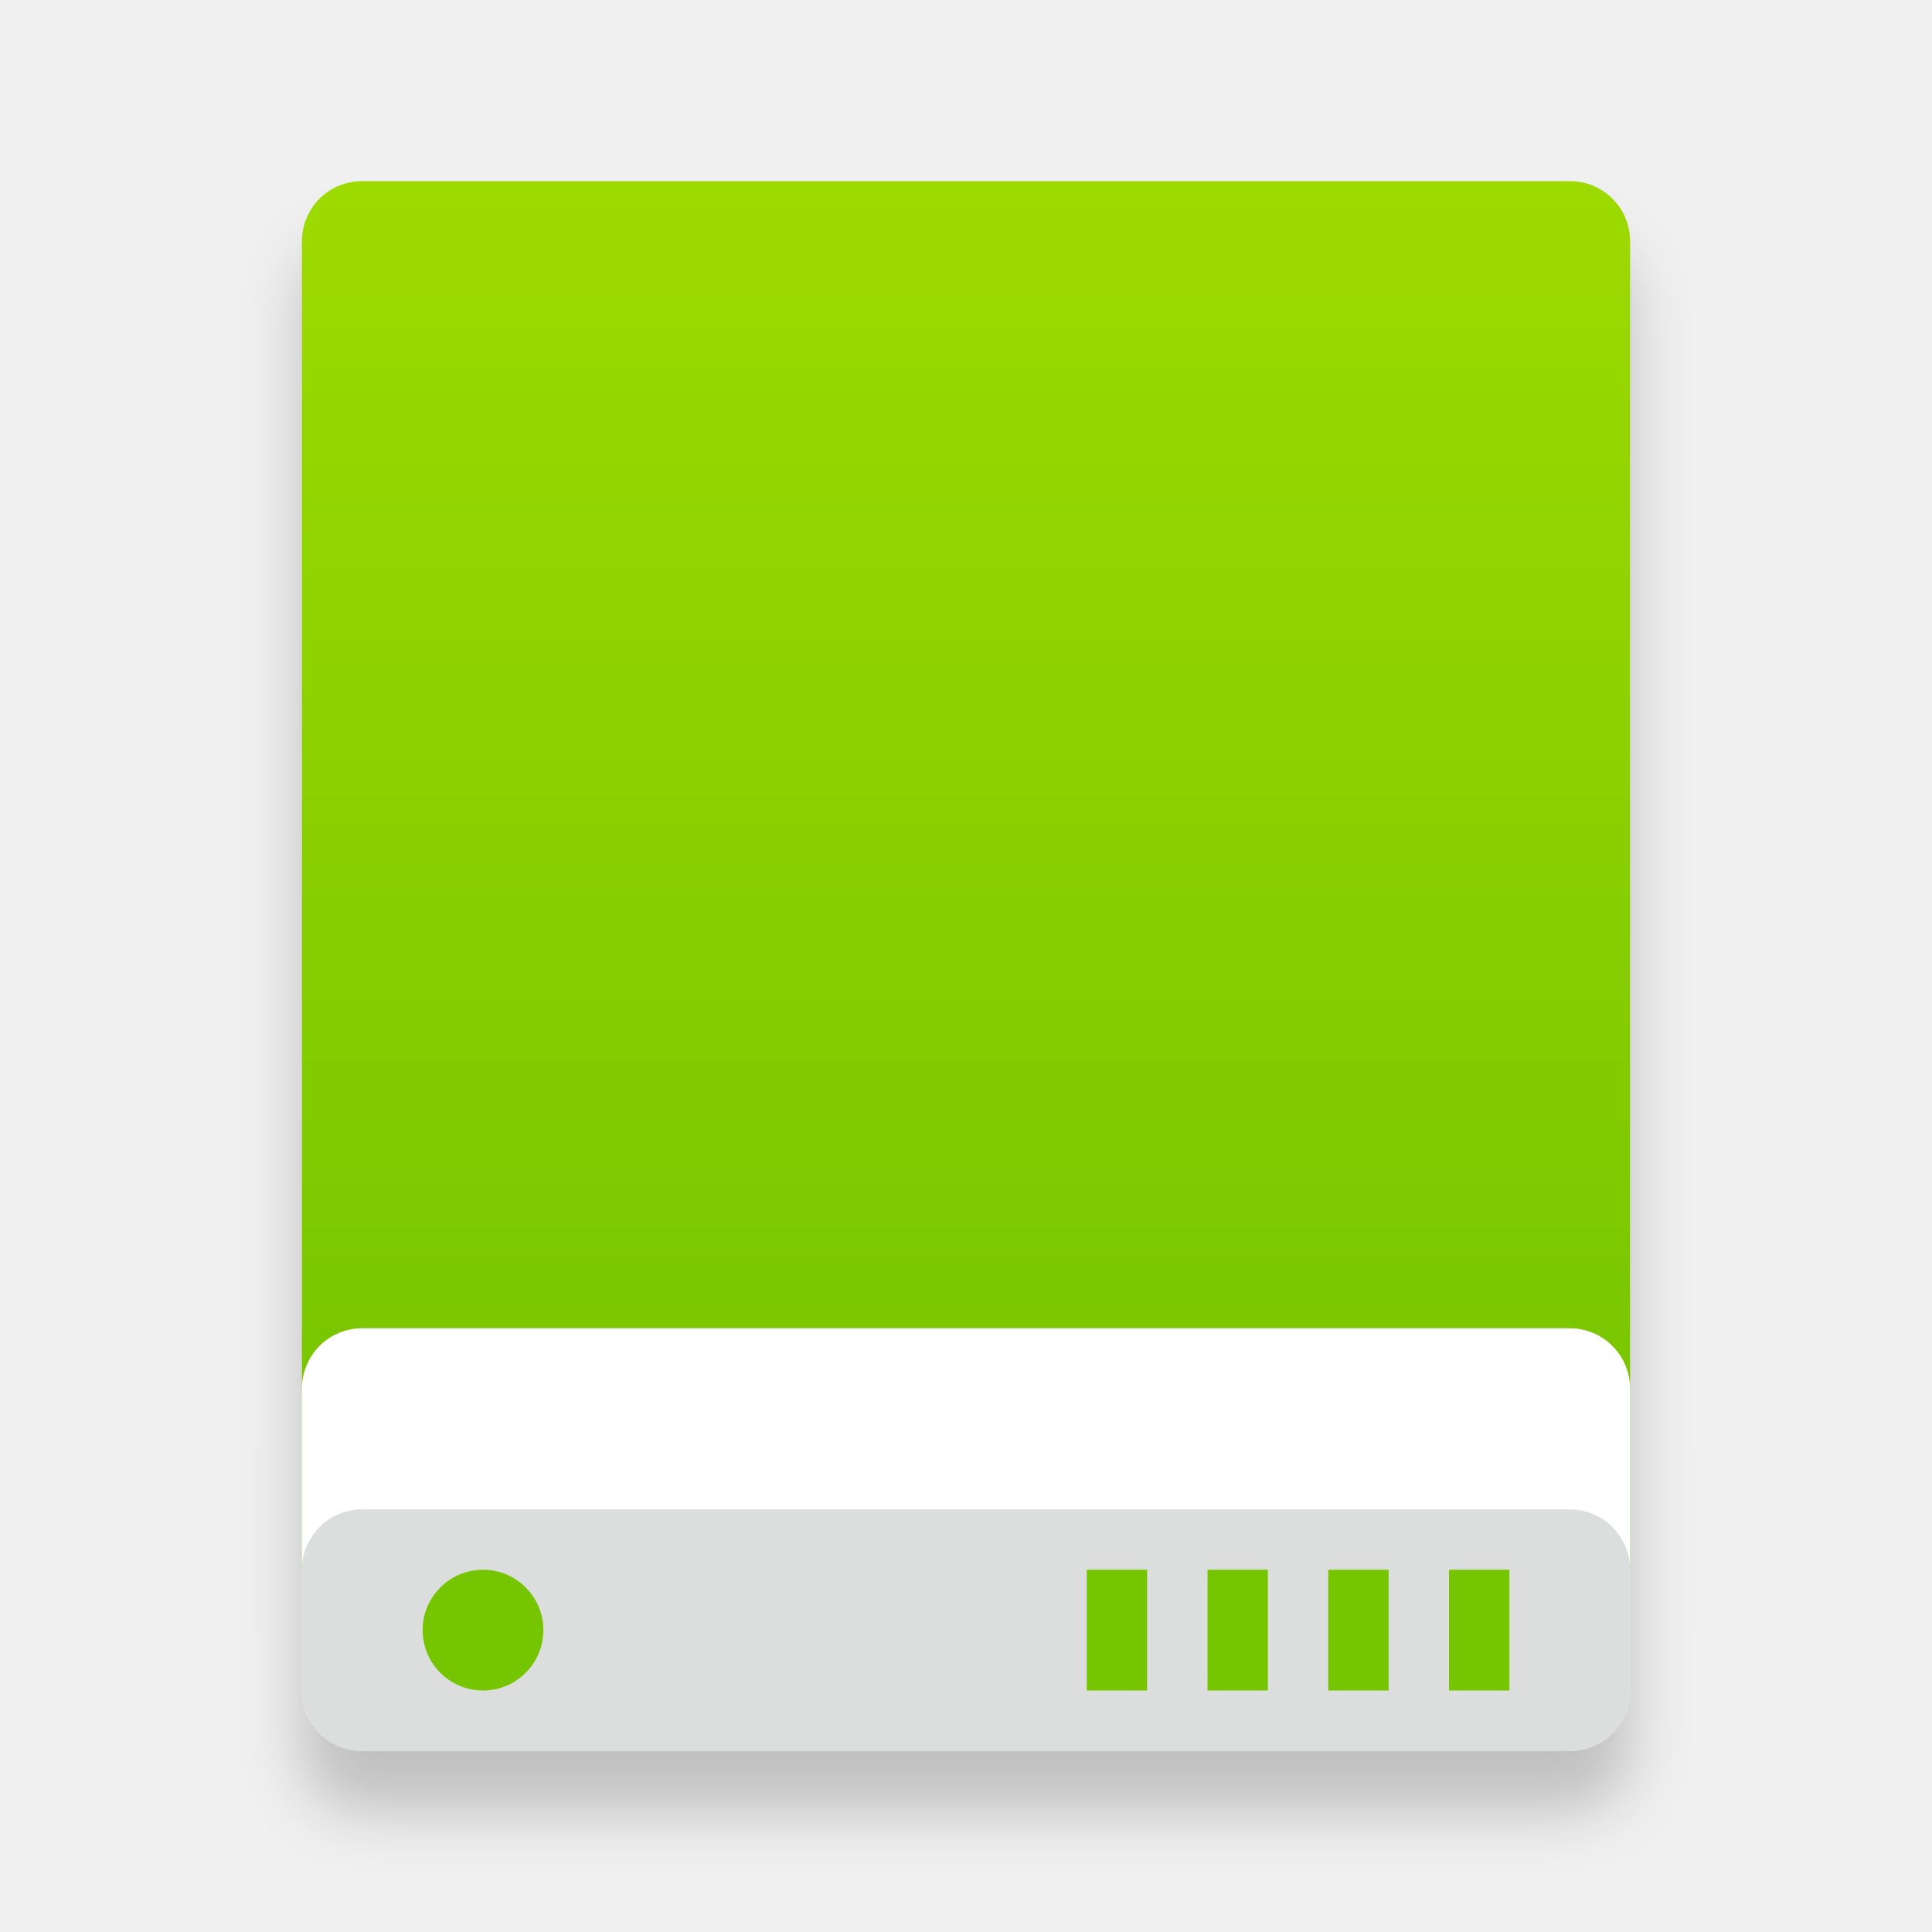
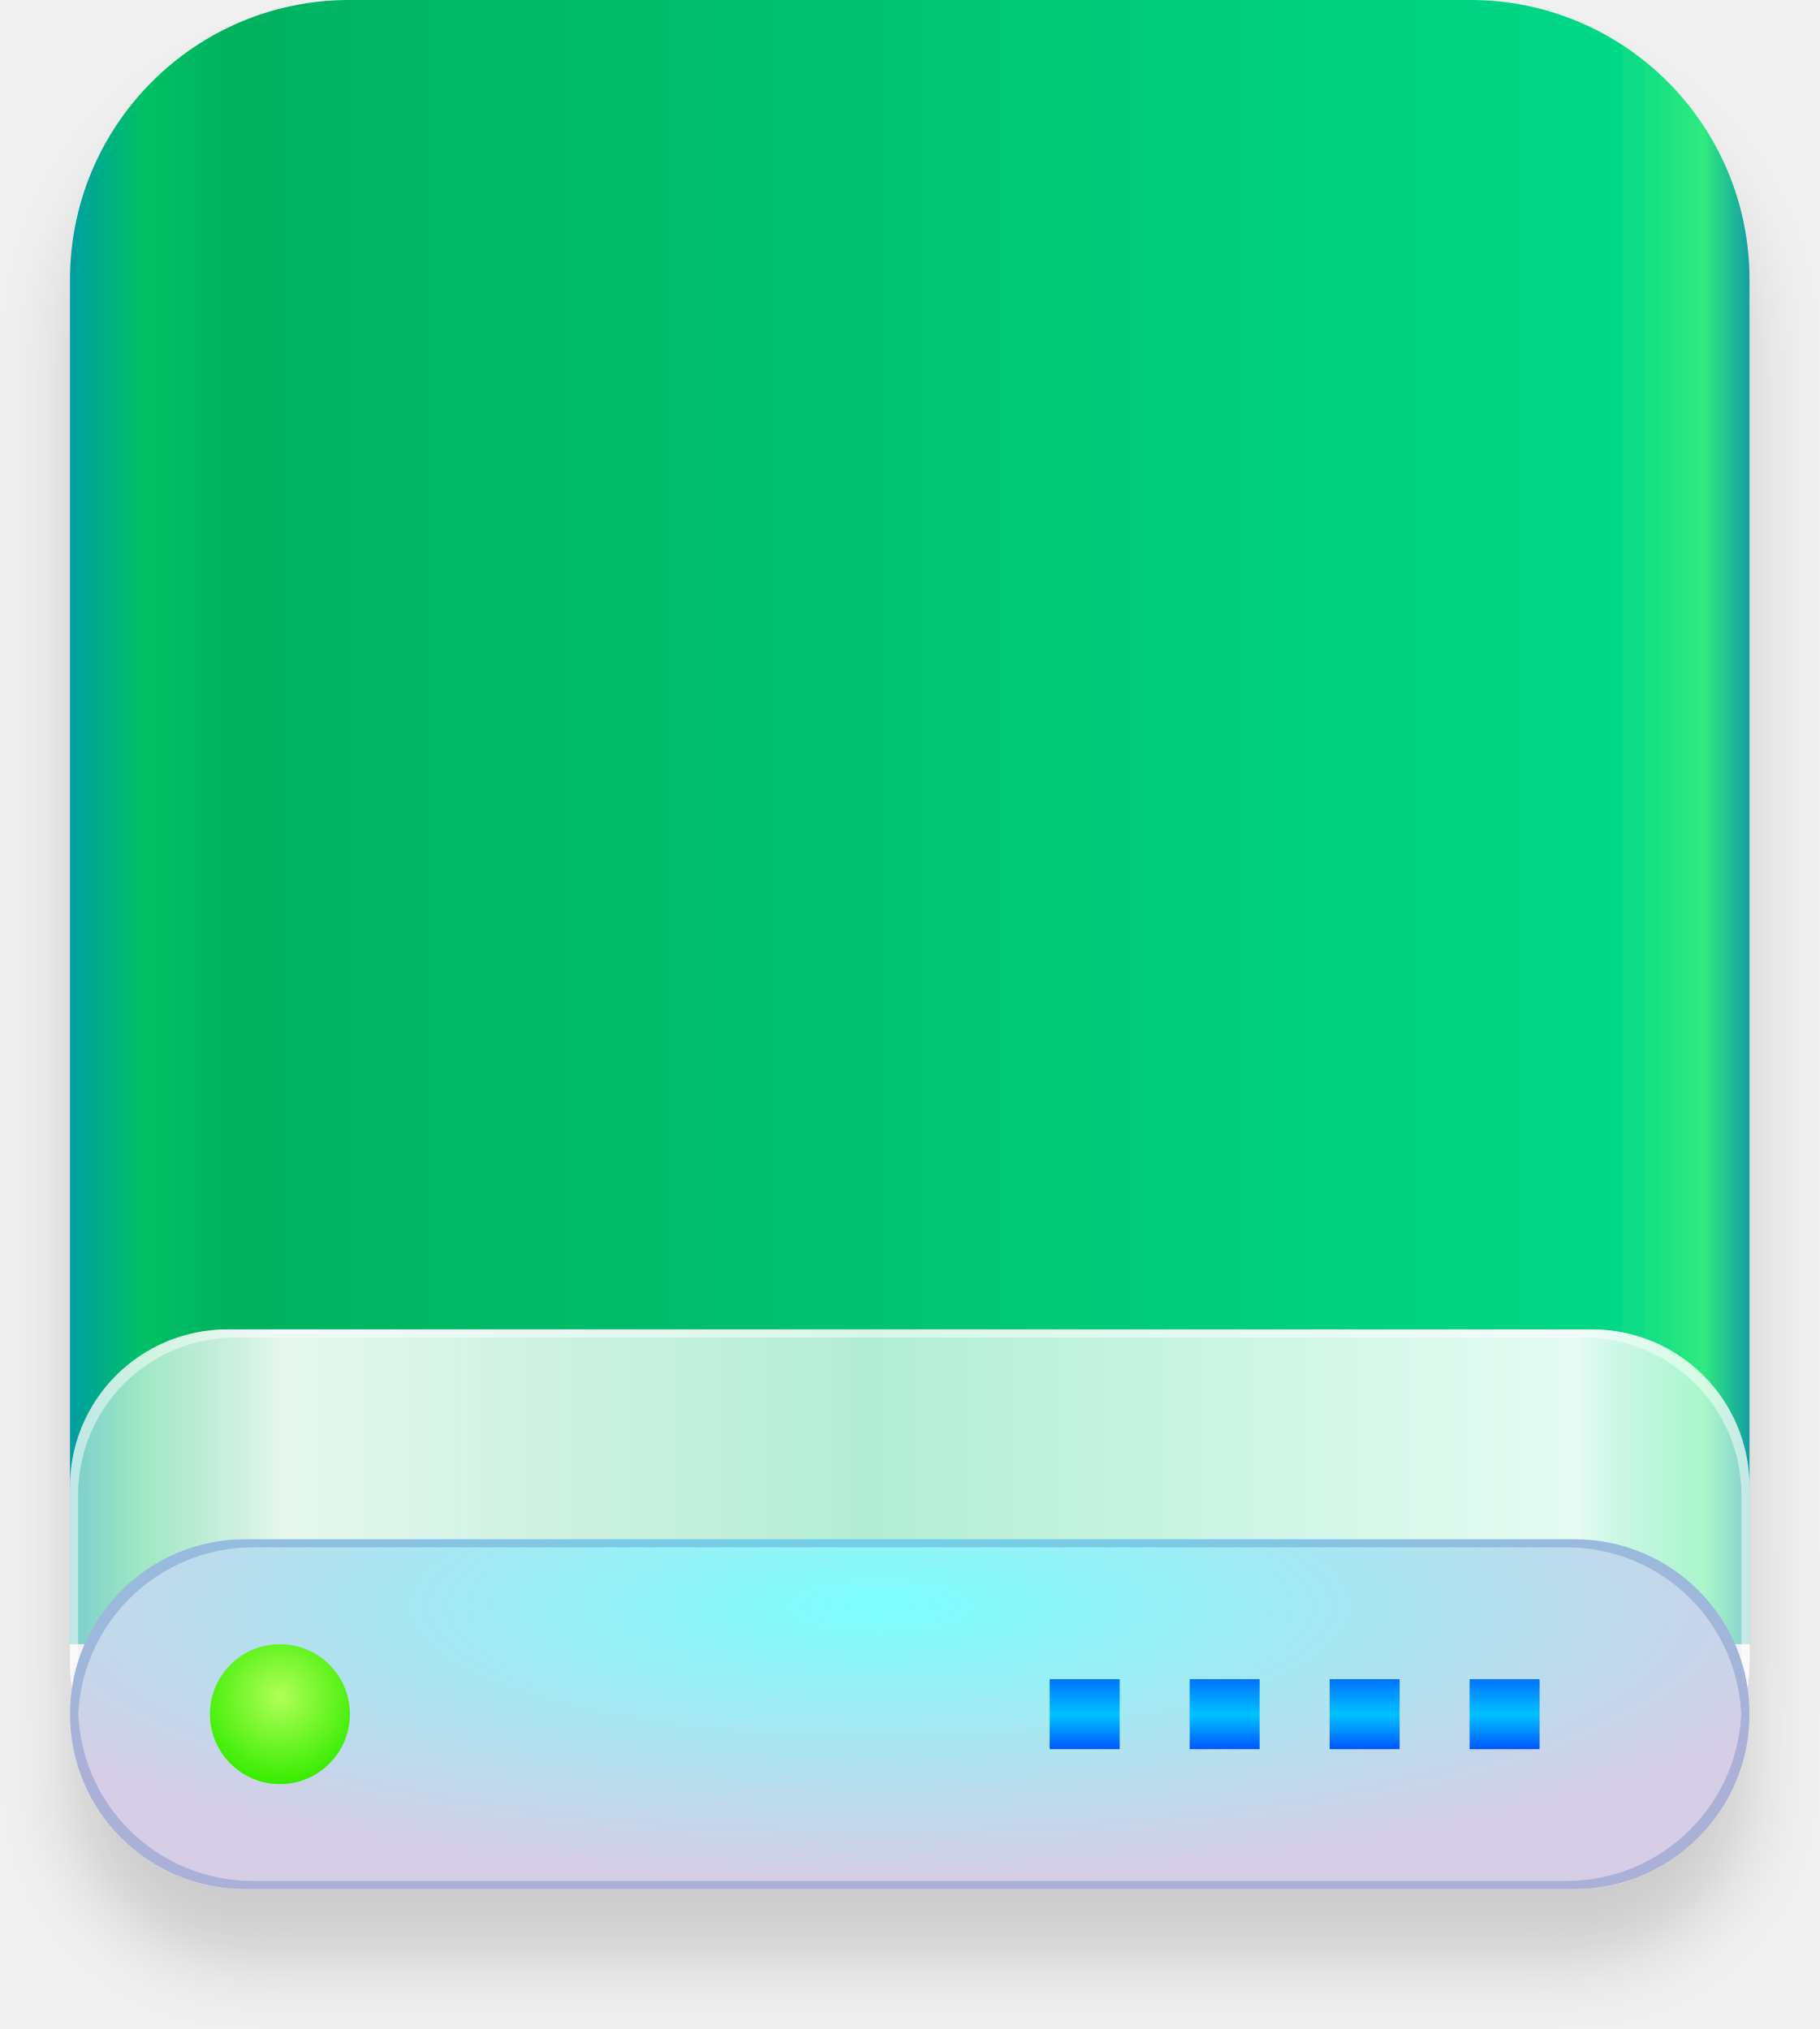
- <svg xmlns="http://www.w3.org/2000/svg" width="32px" height="32px" viewBox="0 0 32 32" version="1.1">
+ <svg xmlns="http://www.w3.org/2000/svg" xmlns:xlink="http://www.w3.org/1999/xlink" width="26" height="29" viewBox="0 0 26 29">
  <defs>
-     <filter x="-50%" y="-50%" width="200%" height="200%" filterUnits="objectBoundingBox" id="filter-1">
-       <feOffset dx="0" dy="1" in="SourceAlpha" result="shadowOffsetOuter1" />
-       <feGaussianBlur stdDeviation="0.5" in="shadowOffsetOuter1" result="shadowBlurOuter1" />
-       <feColorMatrix values="0 0 0 0 0   0 0 0 0 0   0 0 0 0 0  0 0 0 0.2 0" type="matrix" in="shadowBlurOuter1" result="shadowMatrixOuter1" />
+     <filter id="drive-harddisk-32px-a" width="133.3%" height="129.6%" x="-16.7%" y="-14.8%" filterUnits="objectBoundingBox">
+       <feOffset dy="1" in="SourceAlpha" result="shadowOffsetOuter1" />
+       <feGaussianBlur in="shadowOffsetOuter1" result="shadowBlurOuter1" stdDeviation=".5" />
+       <feColorMatrix in="shadowBlurOuter1" result="shadowMatrixOuter1" values="0 0 0 0 0   0 0 0 0 0   0 0 0 0 0  0 0 0 0.15 0" />
      <feMerge>
        <feMergeNode in="shadowMatrixOuter1" />
        <feMergeNode in="SourceGraphic" />
      </feMerge>
    </filter>
-     <linearGradient x1="50%" y1="0.411%" x2="50%" y2="100%" id="linearGradient-2">
-       <stop stop-color="#9DDA00" offset="0%" />
-       <stop stop-color="#73C300" offset="100%" />
+     <linearGradient id="drive-harddisk-32px-b" x1="102.549%" x2="-2.652%" y1="57.682%" y2="57.682%">
+       <stop offset="0%" stop-color="#0067BC" />
+       <stop offset="4.571%" stop-color="#30EA7F" />
+       <stop offset="9.931%" stop-color="#00D887" />
+       <stop offset="88.945%" stop-color="#00B160" />
+       <stop offset="93.793%" stop-color="#00C165" />
+       <stop offset="100%" stop-color="#008CBD" />
    </linearGradient>
+     <linearGradient id="drive-harddisk-32px-c" x1="100%" x2="0%" y1="56.43%" y2="56.43%">
+       <stop offset="0%" stop-color="#FFF" stop-opacity=".5" />
+       <stop offset="9.936%" stop-color="#FFF" stop-opacity=".9" />
+       <stop offset="52.356%" stop-color="#FFF" stop-opacity=".7" />
+       <stop offset="87.648%" stop-color="#FFF" stop-opacity=".9" />
+       <stop offset="100%" stop-color="#FFF" stop-opacity=".5" />
+     </linearGradient>
+     <path id="drive-harddisk-32px-d" d="M1.77916518e-09,21.253 C1.61774802e-09,20.009 1.001,19 2.258,19 L21.742,19 C22.989,19 24,20.003 24,21.253 L24,23.747 C24,24.991 22.999,26 21.742,26 L2.258,26 C1.011,26 2.26473723e-09,24.997 2.10254948e-09,23.747 L1.77916518e-09,21.253 Z" />
+     <filter id="drive-harddisk-32px-e" width="104.2%" height="114.3%" x="-2.1%" y="-7.1%" filterUnits="objectBoundingBox">
+       <feMorphology in="SourceAlpha" radius="1" result="shadowSpreadInner1" />
+       <feOffset in="shadowSpreadInner1" result="shadowOffsetInner1" />
+       <feComposite in="shadowOffsetInner1" in2="SourceAlpha" k2="-1" k3="1" operator="arithmetic" result="shadowInnerInner1" />
+       <feColorMatrix in="shadowInnerInner1" values="0 0 0 0 1   0 0 0 0 1   0 0 0 0 1  0 0 0 0.5 0" />
+     </filter>
+     <radialGradient id="drive-harddisk-32px-f" cx="48.239%" cy="19.103%" r="78.654%" fx="48.239%" fy="19.103%" gradientTransform="matrix(0 1 -.74598 0 .625 -.291)">
+       <stop offset="0%" stop-color="#7CFFFE" />
+       <stop offset="100%" stop-color="#D6CDE6" />
+     </radialGradient>
+     <path id="drive-harddisk-32px-g" d="M-1.06570042e-09,24.5 C-1.06570042e-09,23.119 1.125,22 2.501,22 L21.499,22 C22.88,22 24,23.11 24,24.5 L24,24.5 C24,25.881 22.875,27 21.499,27 L2.501,27 C1.12,27 -1.06570042e-09,25.89 -1.06570042e-09,24.5 L-1.06570042e-09,24.5 Z" />
+     <filter id="drive-harddisk-32px-h" width="104.2%" height="120%" x="-2.1%" y="-10%" filterUnits="objectBoundingBox">
+       <feMorphology in="SourceAlpha" radius="1" result="shadowSpreadInner1" />
+       <feOffset in="shadowSpreadInner1" result="shadowOffsetInner1" />
+       <feComposite in="shadowOffsetInner1" in2="SourceAlpha" k2="-1" k3="1" operator="arithmetic" result="shadowInnerInner1" />
+       <feColorMatrix in="shadowInnerInner1" values="0 0 0 0 0   0 0 0 0 0.239   0 0 0 0 0.612  0 0 0 0.2 0" />
+     </filter>
+     <linearGradient id="drive-harddisk-32px-i" x1="50%" x2="50%" y1="0%" y2="100%">
+       <stop offset="0%" stop-color="#0174FF" />
+       <stop offset="50.85%" stop-color="#01C2FF" />
+       <stop offset="100%" stop-color="#0056FF" />
+     </linearGradient>
+     <radialGradient id="drive-harddisk-32px-j" cx="50%" cy="37.643%" r="62.357%" fx="50%" fy="37.643%">
+       <stop offset="0%" stop-color="#B0FF58" />
+       <stop offset="100%" stop-color="#37EC00" />
+     </radialGradient>
  </defs>
-   <g id="Page-1" stroke="none" stroke-width="1" fill="none" fill-rule="evenodd">
-     <g id="drive-harddisk-32px">
-       <g id="Group-2" filter="url(#filter-1)" transform="translate(5, 3)">
-         <path d="M9.93409799e-09,1.003 C9.93409799e-09,0.449 0.439,-1.38311123e-08 1.002,-1.38311123e-08 L20.998,-1.38311123e-08 C21.551,-1.38311123e-08 22,0.439 22,1.003 L22,23 L9.93409799e-09,23 L9.93409799e-09,1.003 Z" id="Rectangle-1" fill="url(#linearGradient-2)" />
-         <path d="M9.93409799e-09,20.009 C9.93409799e-09,19.452 0.439,19 1.002,19 L20.998,19 C21.551,19 22,19.443 22,20.009 L22,23 L9.11,23 L9.93409799e-09,23 L9.93409799e-09,20.009 Z" id="Rectangle-3" fill="#FFFFFF" />
-         <path d="M9.80689664e-09,23.009 C9.80689664e-09,22.452 0.439,22 1.002,22 L20.998,22 C21.551,22 22,22.443 22,23.009 L22,24.991 C22,25.548 21.561,26 20.998,26 L1.002,26 C0.449,26 9.80689664e-09,25.557 9.80689664e-09,24.991 L9.80689664e-09,23.009 Z" id="Rectangle-1" fill="#DCDDDD" />
-         <path d="M19,23 L20,23 L20,25 L19,25 L19,23 Z M17,23 L18,23 L18,25 L17,25 L17,23 Z M15,23 L16,23 L16,25 L15,25 L15,23 Z M13,23 L14,23 L14,25 L13,25 L13,23 Z" id="Combined-Shape" fill="#75C500" />
-         <path d="M3,25 C3.552,25 4,24.552 4,24 C4,23.448 3.552,23 3,23 C2.448,23 2,23.448 2,24 C2,24.552 2.448,25 3,25 Z" id="Oval" fill="#75C600" />
-       </g>
-     </g>
+   <g fill="none" fill-rule="evenodd" filter="url(#drive-harddisk-32px-a)" transform="translate(1)">
+     <path fill="url(#drive-harddisk-32px-b)" d="M-3.48450158e-10,4 C-3.48450158e-10,1.791 1.784,4.06657819e-10 3.99,4.06657819e-10 L20.01,4.06657819e-10 C22.214,4.06657819e-10 24,1.786 24,4 L24,23.5 L-3.48450158e-10,23.5 L-3.48450158e-10,4 Z" />
+     <use fill="url(#drive-harddisk-32px-c)" xlink:href="#drive-harddisk-32px-d" />
+     <use fill="#000" filter="url(#drive-harddisk-32px-e)" xlink:href="#drive-harddisk-32px-d" />
+     <use fill="url(#drive-harddisk-32px-f)" xlink:href="#drive-harddisk-32px-g" />
+     <use fill="#000" filter="url(#drive-harddisk-32px-h)" xlink:href="#drive-harddisk-32px-g" />
+     <path fill="url(#drive-harddisk-32px-i)" d="M15,24 L15,25 L14,25 L14,24 L15,24 Z M17,24 L17,25 L16,25 L16,24 L17,24 Z M19,24 L19,25 L18,25 L18,24 L19,24 Z M21,24 L21,25 L20,25 L20,24 L21,24 Z" />
+     <path fill="url(#drive-harddisk-32px-j)" d="M3,25.5 C3.552,25.5 4,25.052 4,24.5 C4,23.948 3.552,23.5 3,23.5 C2.448,23.5 2,23.948 2,24.5 C2,25.052 2.448,25.5 3,25.5 Z" />
  </g>
</svg>
